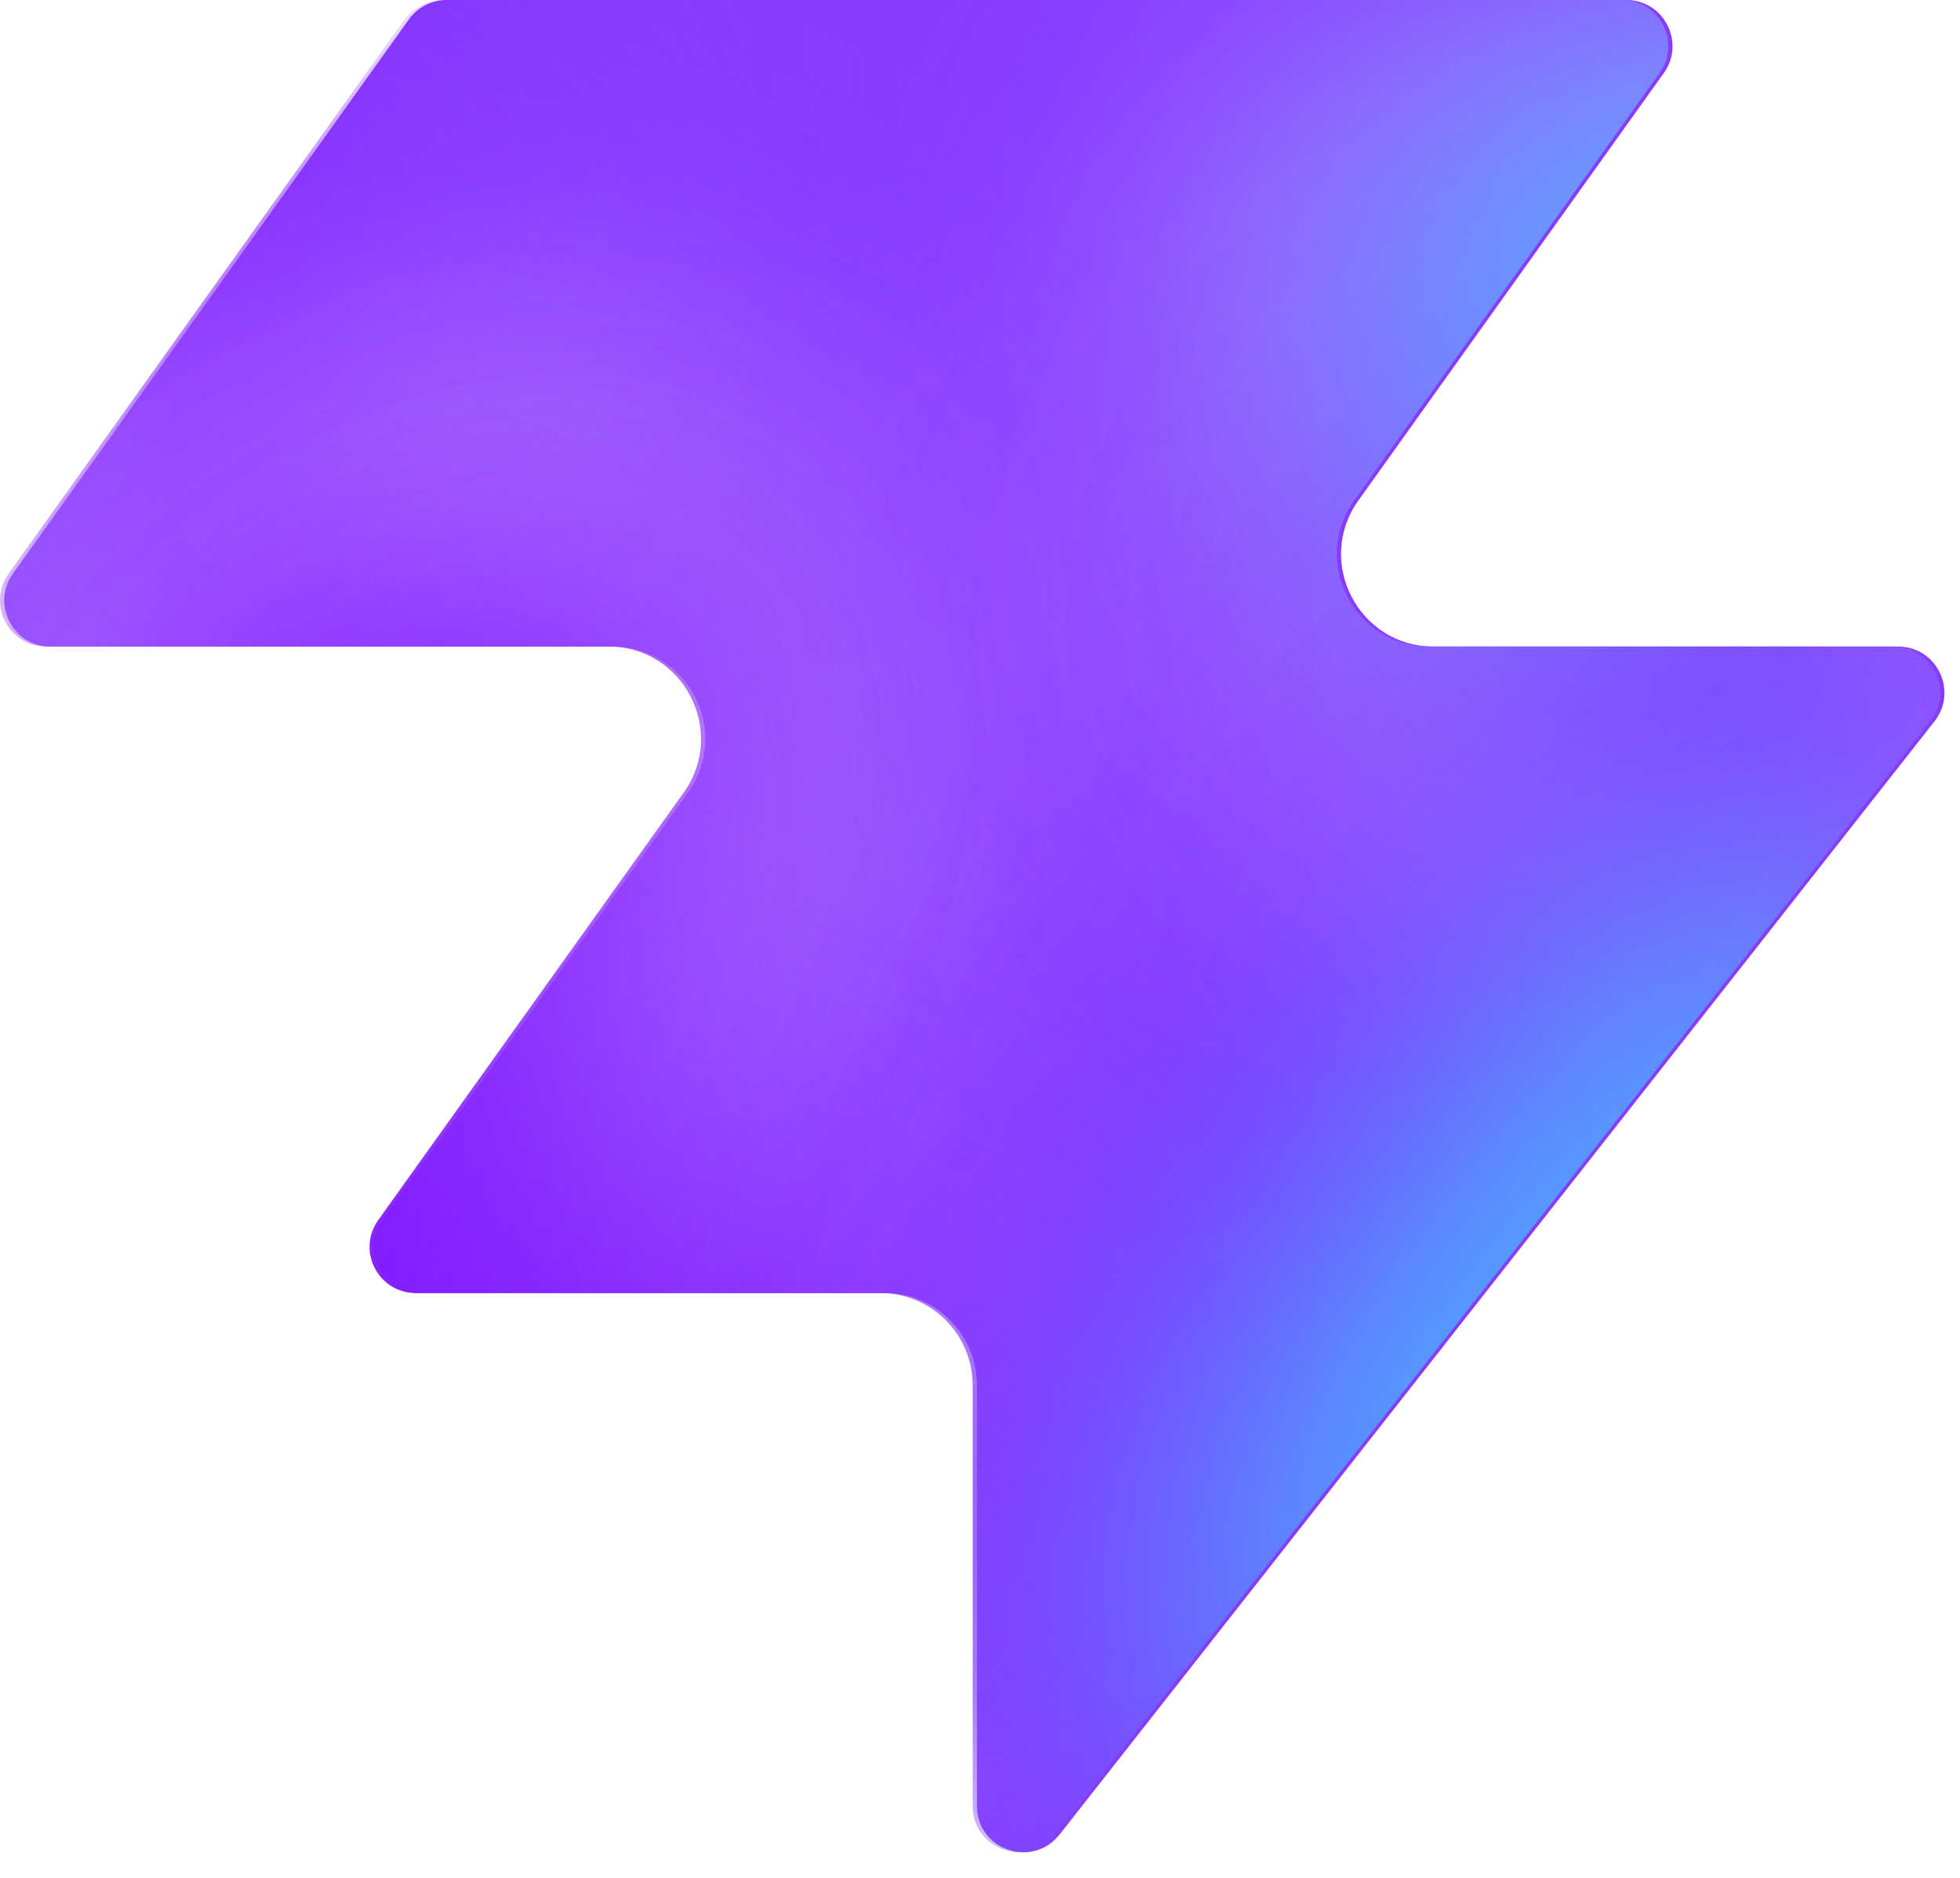
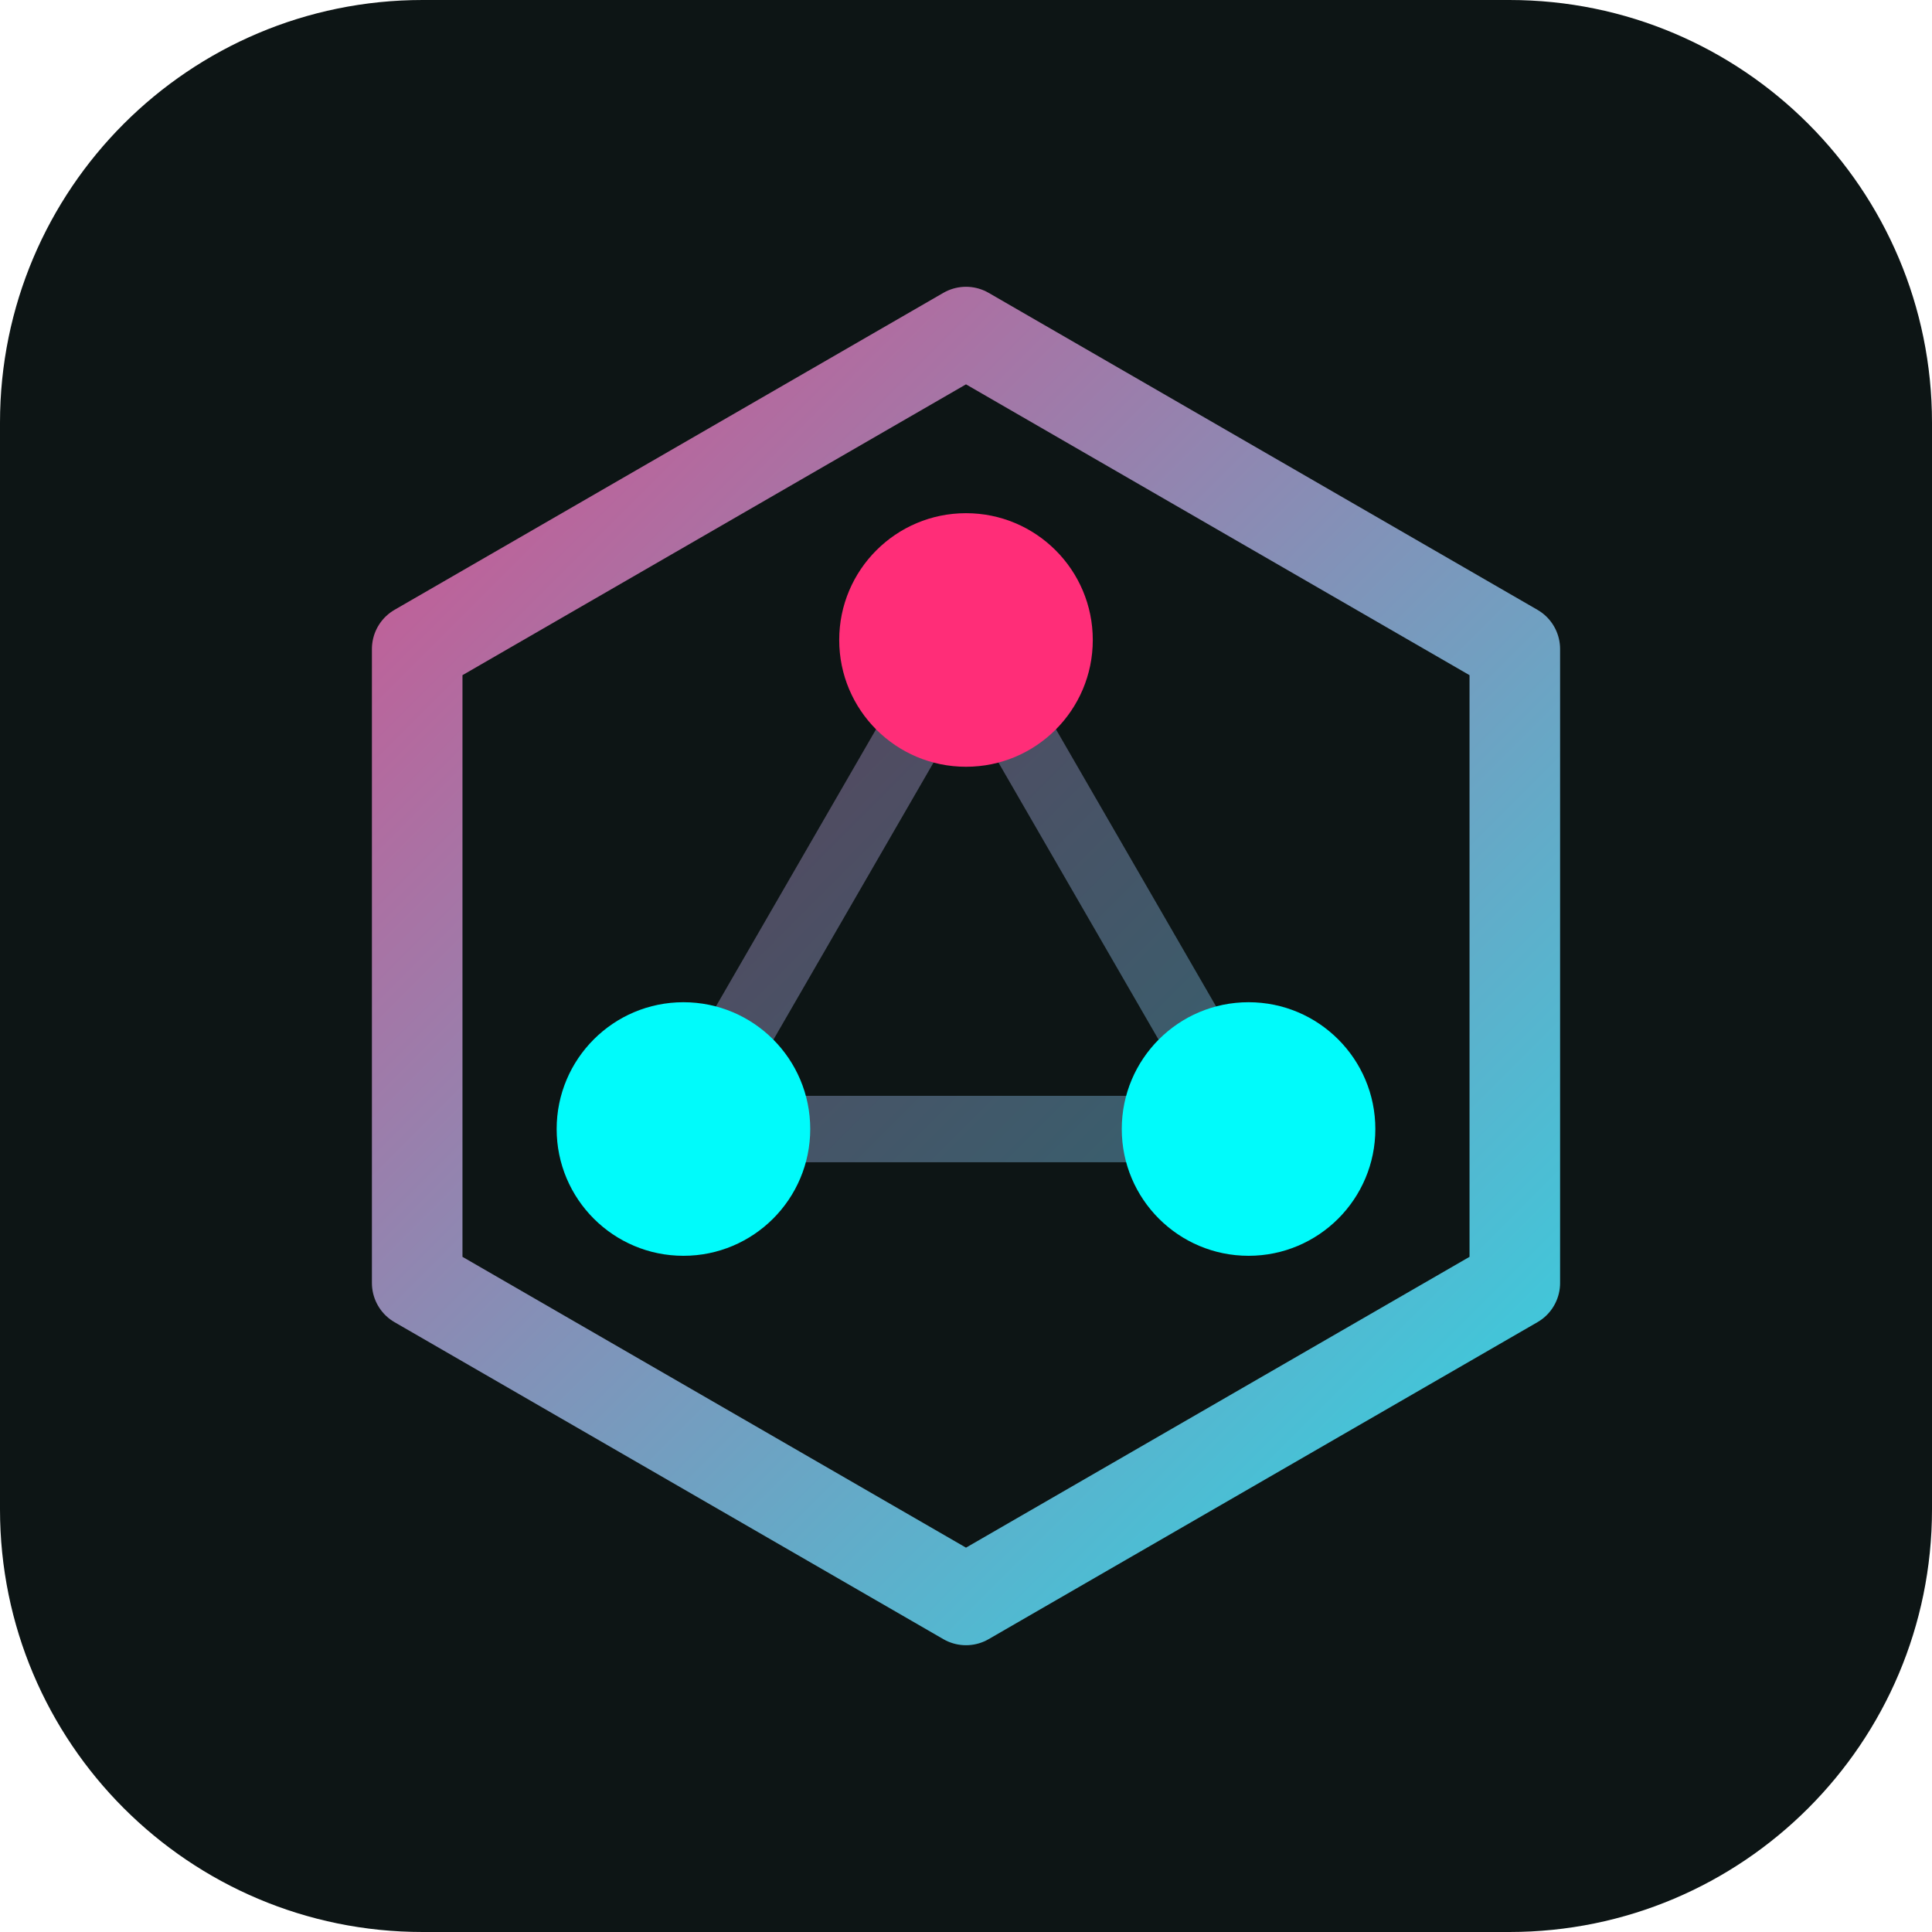
- <svg xmlns="http://www.w3.org/2000/svg" width="48" height="46" fill="none" viewBox="0 0 48 46">
-   <path fill="#863bff" d="M25.946 44.938c-.664.845-2.021.375-2.021-.698V33.937a2.26 2.26 0 0 0-2.262-2.262H10.287c-.92 0-1.456-1.04-.92-1.788l7.48-10.471c1.07-1.497 0-3.578-1.842-3.578H1.237c-.92 0-1.456-1.04-.92-1.788L10.013.474c.214-.297.556-.474.92-.474h28.894c.92 0 1.456 1.04.92 1.788l-7.48 10.471c-1.07 1.498 0 3.579 1.842 3.579h11.377c.943 0 1.473 1.088.89 1.83L25.947 44.94z" style="fill:#863bff;fill:color(display-p3 .525 .23 1);fill-opacity:1" />
-   <mask id="a" width="48" height="46" x="0" y="0" maskUnits="userSpaceOnUse" style="mask-type:alpha">
-     <path fill="#000" d="M25.842 44.938c-.664.844-2.021.375-2.021-.698V33.937a2.26 2.26 0 0 0-2.262-2.262H10.183c-.92 0-1.456-1.04-.92-1.788l7.48-10.471c1.07-1.498 0-3.579-1.842-3.579H1.133c-.92 0-1.456-1.04-.92-1.787L9.91.473c.214-.297.556-.474.92-.474h28.894c.92 0 1.456 1.04.92 1.788l-7.48 10.471c-1.07 1.498 0 3.578 1.842 3.578h11.377c.943 0 1.473 1.088.89 1.832L25.843 44.94z" style="fill:#000;fill-opacity:1" />
-   </mask>
-   <g mask="url(#a)">
-     <g filter="url(#b)">
-       <ellipse cx="5.508" cy="14.704" fill="#ede6ff" rx="5.508" ry="14.704" style="fill:#ede6ff;fill:color(display-p3 .927 .903 1);fill-opacity:1" transform="matrix(.00324 1 1 -.00324 -4.47 31.516)" />
-     </g>
-     <g filter="url(#c)">
-       <ellipse cx="10.399" cy="29.851" fill="#ede6ff" rx="10.399" ry="29.851" style="fill:#ede6ff;fill:color(display-p3 .927 .903 1);fill-opacity:1" transform="matrix(.00324 1 1 -.00324 -39.328 7.883)" />
-     </g>
-     <g filter="url(#d)">
-       <ellipse cx="5.508" cy="30.487" fill="#7e14ff" rx="5.508" ry="30.487" style="fill:#7e14ff;fill:color(display-p3 .492 .077 1);fill-opacity:1" transform="rotate(89.814 -25.913 -14.639)scale(1 -1)" />
-     </g>
-     <g filter="url(#e)">
-       <ellipse cx="5.508" cy="30.599" fill="#7e14ff" rx="5.508" ry="30.599" style="fill:#7e14ff;fill:color(display-p3 .492 .077 1);fill-opacity:1" transform="rotate(89.814 -32.644 -3.334)scale(1 -1)" />
-     </g>
-     <g filter="url(#f)">
-       <ellipse cx="5.508" cy="30.599" fill="#7e14ff" rx="5.508" ry="30.599" style="fill:#7e14ff;fill:color(display-p3 .492 .077 1);fill-opacity:1" transform="matrix(.00324 1 1 -.00324 -34.34 30.47)" />
-     </g>
-     <g filter="url(#g)">
-       <ellipse cx="14.072" cy="22.078" fill="#ede6ff" rx="14.072" ry="22.078" style="fill:#ede6ff;fill:color(display-p3 .927 .903 1);fill-opacity:1" transform="rotate(93.35 24.506 48.493)scale(-1 1)" />
-     </g>
-     <g filter="url(#h)">
-       <ellipse cx="3.47" cy="21.501" fill="#7e14ff" rx="3.47" ry="21.501" style="fill:#7e14ff;fill:color(display-p3 .492 .077 1);fill-opacity:1" transform="rotate(89.009 28.708 47.59)scale(-1 1)" />
-     </g>
-     <g filter="url(#i)">
-       <ellipse cx="3.47" cy="21.501" fill="#7e14ff" rx="3.47" ry="21.501" style="fill:#7e14ff;fill:color(display-p3 .492 .077 1);fill-opacity:1" transform="rotate(89.009 28.708 47.59)scale(-1 1)" />
-     </g>
-     <g filter="url(#j)">
-       <ellipse cx=".387" cy="8.972" fill="#7e14ff" rx="4.407" ry="29.108" style="fill:#7e14ff;fill:color(display-p3 .492 .077 1);fill-opacity:1" transform="rotate(39.51 .387 8.972)" />
-     </g>
-     <g filter="url(#k)">
-       <ellipse cx="47.523" cy="-6.092" fill="#7e14ff" rx="4.407" ry="29.108" style="fill:#7e14ff;fill:color(display-p3 .492 .077 1);fill-opacity:1" transform="rotate(37.892 47.523 -6.092)" />
-     </g>
-     <g filter="url(#l)">
-       <ellipse cx="41.412" cy="6.333" fill="#47bfff" rx="5.971" ry="9.665" style="fill:#47bfff;fill:color(display-p3 .28 .748 1);fill-opacity:1" transform="rotate(37.892 41.412 6.333)" />
-     </g>
-     <g filter="url(#m)">
-       <ellipse cx="-1.879" cy="38.332" fill="#7e14ff" rx="4.407" ry="29.108" style="fill:#7e14ff;fill:color(display-p3 .492 .077 1);fill-opacity:1" transform="rotate(37.892 -1.88 38.332)" />
-     </g>
-     <g filter="url(#n)">
-       <ellipse cx="-1.879" cy="38.332" fill="#7e14ff" rx="4.407" ry="29.108" style="fill:#7e14ff;fill:color(display-p3 .492 .077 1);fill-opacity:1" transform="rotate(37.892 -1.88 38.332)" />
-     </g>
-     <g filter="url(#o)">
-       <ellipse cx="35.651" cy="29.907" fill="#7e14ff" rx="4.407" ry="29.108" style="fill:#7e14ff;fill:color(display-p3 .492 .077 1);fill-opacity:1" transform="rotate(37.892 35.651 29.907)" />
-     </g>
-     <g filter="url(#p)">
-       <ellipse cx="38.418" cy="32.4" fill="#47bfff" rx="5.971" ry="15.297" style="fill:#47bfff;fill:color(display-p3 .28 .748 1);fill-opacity:1" transform="rotate(37.892 38.418 32.4)" />
-     </g>
-   </g>
+ <svg xmlns="http://www.w3.org/2000/svg" viewBox="0 0 32 32" width="32" height="32">
  <defs>
-     <filter id="b" width="60.045" height="41.654" x="-19.77" y="16.149" color-interpolation-filters="sRGB" filterUnits="userSpaceOnUse">
-       <feFlood flood-opacity="0" result="BackgroundImageFix" />
-       <feBlend in="SourceGraphic" in2="BackgroundImageFix" result="shape" />
-       <feGaussianBlur result="effect1_foregroundBlur_2002_17158" stdDeviation="7.659" />
-     </filter>
-     <filter id="c" width="90.34" height="51.437" x="-54.613" y="-7.533" color-interpolation-filters="sRGB" filterUnits="userSpaceOnUse">
-       <feFlood flood-opacity="0" result="BackgroundImageFix" />
-       <feBlend in="SourceGraphic" in2="BackgroundImageFix" result="shape" />
-       <feGaussianBlur result="effect1_foregroundBlur_2002_17158" stdDeviation="7.659" />
-     </filter>
-     <filter id="d" width="79.355" height="29.4" x="-49.64" y="2.03" color-interpolation-filters="sRGB" filterUnits="userSpaceOnUse">
-       <feFlood flood-opacity="0" result="BackgroundImageFix" />
-       <feBlend in="SourceGraphic" in2="BackgroundImageFix" result="shape" />
-       <feGaussianBlur result="effect1_foregroundBlur_2002_17158" stdDeviation="4.596" />
-     </filter>
-     <filter id="e" width="79.579" height="29.4" x="-45.045" y="20.029" color-interpolation-filters="sRGB" filterUnits="userSpaceOnUse">
-       <feFlood flood-opacity="0" result="BackgroundImageFix" />
-       <feBlend in="SourceGraphic" in2="BackgroundImageFix" result="shape" />
-       <feGaussianBlur result="effect1_foregroundBlur_2002_17158" stdDeviation="4.596" />
-     </filter>
-     <filter id="f" width="79.579" height="29.4" x="-43.513" y="21.178" color-interpolation-filters="sRGB" filterUnits="userSpaceOnUse">
-       <feFlood flood-opacity="0" result="BackgroundImageFix" />
-       <feBlend in="SourceGraphic" in2="BackgroundImageFix" result="shape" />
-       <feGaussianBlur result="effect1_foregroundBlur_2002_17158" stdDeviation="4.596" />
-     </filter>
-     <filter id="g" width="74.749" height="58.852" x="15.756" y="-17.901" color-interpolation-filters="sRGB" filterUnits="userSpaceOnUse">
-       <feFlood flood-opacity="0" result="BackgroundImageFix" />
-       <feBlend in="SourceGraphic" in2="BackgroundImageFix" result="shape" />
-       <feGaussianBlur result="effect1_foregroundBlur_2002_17158" stdDeviation="7.659" />
-     </filter>
-     <filter id="h" width="61.377" height="25.362" x="23.548" y="2.284" color-interpolation-filters="sRGB" filterUnits="userSpaceOnUse">
-       <feFlood flood-opacity="0" result="BackgroundImageFix" />
-       <feBlend in="SourceGraphic" in2="BackgroundImageFix" result="shape" />
-       <feGaussianBlur result="effect1_foregroundBlur_2002_17158" stdDeviation="4.596" />
-     </filter>
-     <filter id="i" width="61.377" height="25.362" x="23.548" y="2.284" color-interpolation-filters="sRGB" filterUnits="userSpaceOnUse">
-       <feFlood flood-opacity="0" result="BackgroundImageFix" />
-       <feBlend in="SourceGraphic" in2="BackgroundImageFix" result="shape" />
-       <feGaussianBlur result="effect1_foregroundBlur_2002_17158" stdDeviation="4.596" />
-     </filter>
-     <filter id="j" width="56.045" height="63.649" x="-27.636" y="-22.853" color-interpolation-filters="sRGB" filterUnits="userSpaceOnUse">
-       <feFlood flood-opacity="0" result="BackgroundImageFix" />
-       <feBlend in="SourceGraphic" in2="BackgroundImageFix" result="shape" />
-       <feGaussianBlur result="effect1_foregroundBlur_2002_17158" stdDeviation="4.596" />
-     </filter>
-     <filter id="k" width="54.814" height="64.646" x="20.116" y="-38.415" color-interpolation-filters="sRGB" filterUnits="userSpaceOnUse">
-       <feFlood flood-opacity="0" result="BackgroundImageFix" />
-       <feBlend in="SourceGraphic" in2="BackgroundImageFix" result="shape" />
-       <feGaussianBlur result="effect1_foregroundBlur_2002_17158" stdDeviation="4.596" />
-     </filter>
-     <filter id="l" width="33.541" height="35.313" x="24.641" y="-11.323" color-interpolation-filters="sRGB" filterUnits="userSpaceOnUse">
-       <feFlood flood-opacity="0" result="BackgroundImageFix" />
-       <feBlend in="SourceGraphic" in2="BackgroundImageFix" result="shape" />
-       <feGaussianBlur result="effect1_foregroundBlur_2002_17158" stdDeviation="4.596" />
-     </filter>
-     <filter id="m" width="54.814" height="64.646" x="-29.286" y="6.009" color-interpolation-filters="sRGB" filterUnits="userSpaceOnUse">
-       <feFlood flood-opacity="0" result="BackgroundImageFix" />
-       <feBlend in="SourceGraphic" in2="BackgroundImageFix" result="shape" />
-       <feGaussianBlur result="effect1_foregroundBlur_2002_17158" stdDeviation="4.596" />
-     </filter>
-     <filter id="n" width="54.814" height="64.646" x="-29.286" y="6.009" color-interpolation-filters="sRGB" filterUnits="userSpaceOnUse">
-       <feFlood flood-opacity="0" result="BackgroundImageFix" />
-       <feBlend in="SourceGraphic" in2="BackgroundImageFix" result="shape" />
-       <feGaussianBlur result="effect1_foregroundBlur_2002_17158" stdDeviation="4.596" />
-     </filter>
-     <filter id="o" width="54.814" height="64.646" x="8.244" y="-2.416" color-interpolation-filters="sRGB" filterUnits="userSpaceOnUse">
-       <feFlood flood-opacity="0" result="BackgroundImageFix" />
-       <feBlend in="SourceGraphic" in2="BackgroundImageFix" result="shape" />
-       <feGaussianBlur result="effect1_foregroundBlur_2002_17158" stdDeviation="4.596" />
-     </filter>
-     <filter id="p" width="39.409" height="43.623" x="18.713" y="10.588" color-interpolation-filters="sRGB" filterUnits="userSpaceOnUse">
-       <feFlood flood-opacity="0" result="BackgroundImageFix" />
-       <feBlend in="SourceGraphic" in2="BackgroundImageFix" result="shape" />
-       <feGaussianBlur result="effect1_foregroundBlur_2002_17158" stdDeviation="4.596" />
-     </filter>
+     <linearGradient id="synergy-stroke" x1="0" y1="0" x2="32" y2="32" gradientUnits="userSpaceOnUse">
+       <stop offset="0" stop-color="#ff2d78" />
+       <stop offset="1" stop-color="#00fbfb" />
+     </linearGradient>
  </defs>
+   <rect width="32" height="32" rx="7" fill="#0d1515" />
+   <polygon points="16,5.5 25.09,10.75 25.09,21.25 16,26.5 6.91,21.25 6.91,10.75" fill="none" stroke="url(#synergy-stroke)" stroke-width="1.5" stroke-linejoin="round" />
+   <path d="M16 10.6 L20.68 18.7 L11.32 18.7 Z" fill="none" stroke="url(#synergy-stroke)" stroke-width="1.1" stroke-linejoin="round" opacity="0.5" />
+   <circle cx="16" cy="10.6" r="2.1" fill="#ff2d78" />
+   <circle cx="20.68" cy="18.7" r="2.1" fill="#00fbfb" />
+   <circle cx="11.32" cy="18.7" r="2.1" fill="#00fbfb" />
</svg>
